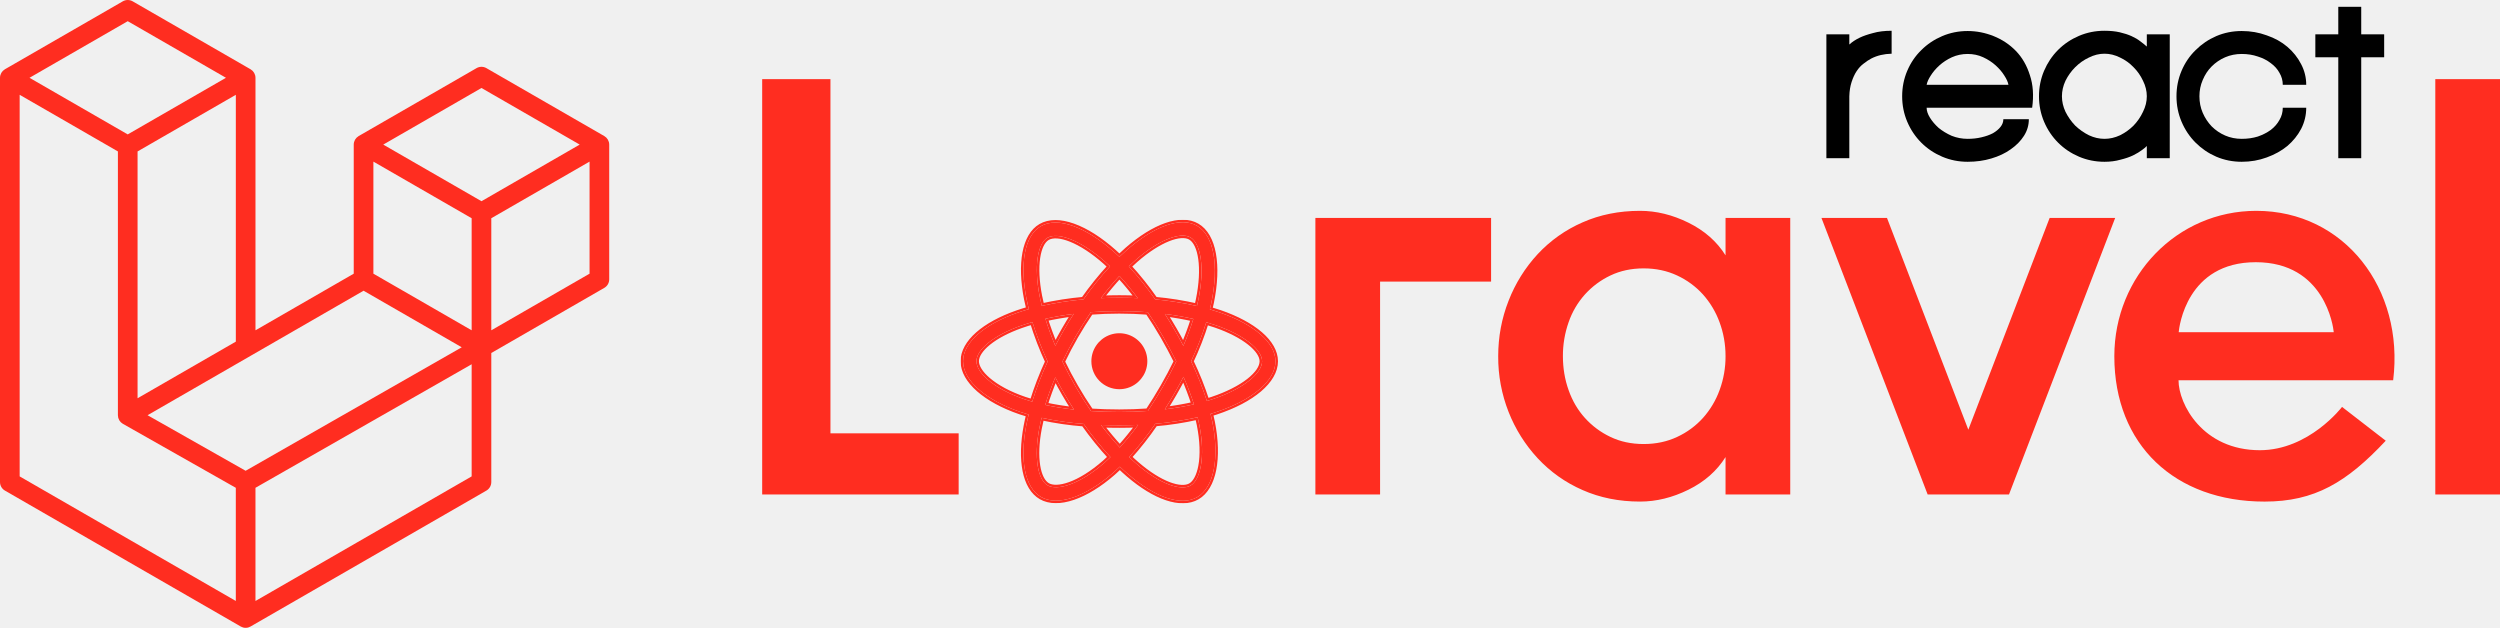
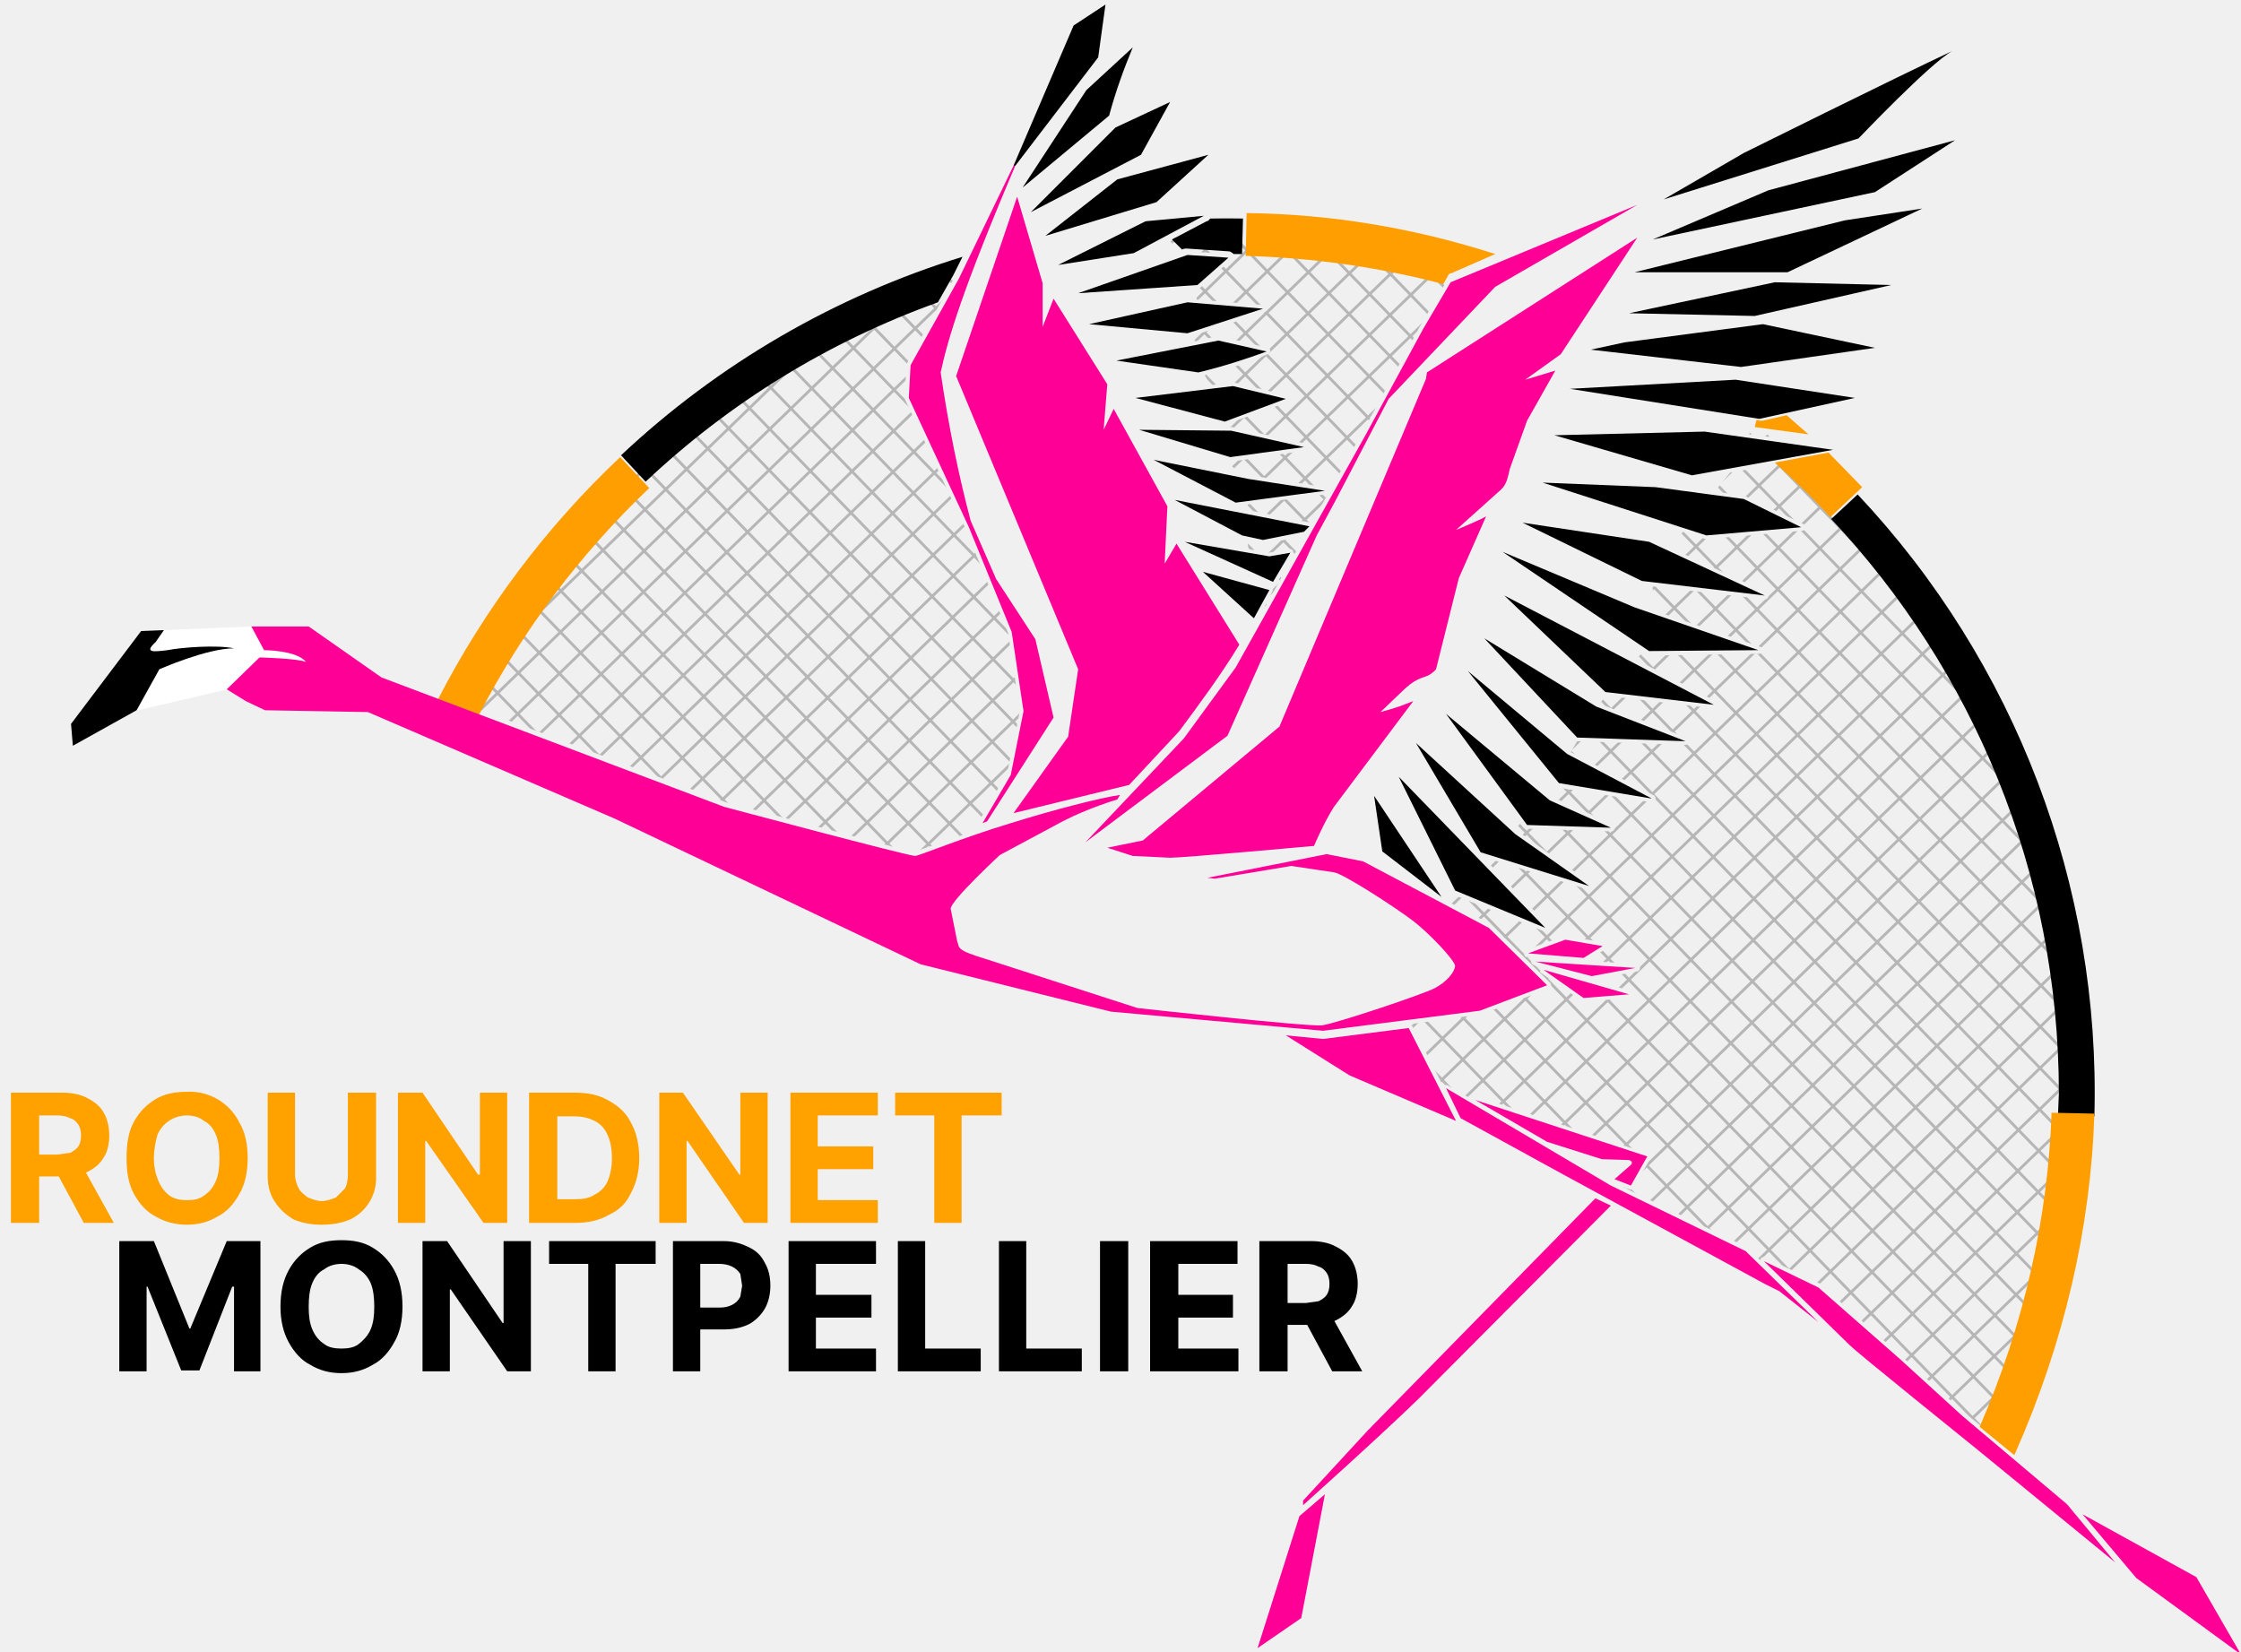
- <svg xmlns="http://www.w3.org/2000/svg" width="1991" height="500" viewBox="0 0 1991 500" fill="none">
-   <mask id="path-1-outside-1_1_7" maskUnits="userSpaceOnUse" x="765" y="175" width="253" height="226" fill="black">
-     <rect fill="white" x="765" y="175" width="253" height="226" />
-     <path d="M971.537 248.894C968.887 247.988 966.217 247.145 963.529 246.365C963.975 244.551 964.386 242.726 964.763 240.892C970.827 211.403 966.862 187.646 953.33 179.825C940.374 172.321 919.125 180.141 897.69 198.84C895.582 200.685 893.518 202.585 891.496 204.541C890.149 203.242 888.767 201.97 887.35 200.727C864.884 180.732 842.365 172.31 828.849 180.157C815.893 187.677 812.042 210.009 817.499 237.958C818.045 240.722 818.658 243.474 819.339 246.214C816.152 247.121 813.073 248.09 810.13 249.117C783.823 258.316 767 272.739 767 287.696C767 303.15 785.056 318.646 812.488 328.042C814.713 328.799 816.959 329.502 819.225 330.152C818.489 333.085 817.838 336.051 817.271 339.05C812.089 366.518 816.131 388.321 829.062 395.795C842.417 403.511 864.822 395.582 886.661 376.458C888.389 374.945 890.116 373.347 891.844 371.664C894.027 373.775 896.273 375.824 898.581 377.811C919.726 396.043 940.607 403.408 953.517 395.914C966.862 388.171 971.2 364.746 965.566 336.246C965.134 334.07 964.637 331.848 964.074 329.582C965.649 329.115 967.192 328.633 968.702 328.136C997.206 318.667 1015.78 303.358 1015.78 287.711C1015.76 272.682 998.403 258.165 971.537 248.894ZM904.681 206.873C923.043 190.854 940.208 184.531 948.033 189.05C956.362 193.865 959.601 213.279 954.367 238.741C954.021 240.399 953.648 242.053 953.247 243.701C942.289 241.208 931.177 239.449 919.985 238.435C913.577 229.204 906.553 220.417 898.959 212.133C900.818 210.33 902.722 208.576 904.671 206.873H904.681ZM840.453 300.476C842.702 304.829 845.053 309.129 847.507 313.376C850.005 317.708 852.608 321.977 855.317 326.182C847.616 325.345 839.963 324.111 832.389 322.487C834.586 315.376 837.292 307.991 840.453 300.476ZM840.453 275.429C837.343 268.074 834.711 260.84 832.55 253.853C839.65 252.262 847.216 250.962 855.104 249.977C852.461 254.102 849.918 258.288 847.475 262.534C845.033 266.781 842.687 271.079 840.437 275.429H840.453ZM846.102 287.955C849.377 281.124 852.905 274.425 856.685 267.857C860.461 261.292 864.481 254.878 868.745 248.614C876.146 248.054 883.733 247.759 891.398 247.759C899.063 247.759 906.697 248.054 914.093 248.619C918.311 254.869 922.307 261.261 926.08 267.795C929.853 274.328 933.427 280.996 936.803 287.799C933.472 294.654 929.906 301.381 926.106 307.981C922.336 314.545 918.363 320.978 914.186 327.281C906.801 327.799 899.156 328.084 891.382 328.084C883.609 328.084 876.109 327.84 868.859 327.369C864.564 321.084 860.511 314.642 856.7 308.043C852.89 301.444 849.352 294.748 846.087 287.955H846.102ZM935.305 313.303C937.81 308.957 940.215 304.553 942.519 300.093C945.678 307.255 948.467 314.576 950.874 322.025C943.21 323.751 935.462 325.074 927.661 325.99C930.293 321.813 932.842 317.584 935.305 313.303ZM942.416 275.434C940.121 271.063 937.736 266.744 935.258 262.477C932.84 258.269 930.319 254.113 927.697 250.008C935.632 251.013 943.245 252.35 950.381 253.983C948.087 261.262 945.428 268.421 942.416 275.434ZM891.502 219.747C896.677 225.401 901.563 231.314 906.143 237.461C896.347 236.994 886.545 236.994 876.736 237.461C881.572 231.066 886.521 225.131 891.502 219.747ZM834.198 189.366C842.521 184.536 860.924 191.439 880.323 208.682C881.561 209.786 882.81 210.941 884.054 212.139C876.422 220.421 869.348 229.201 862.878 238.42C851.711 239.426 840.621 241.157 829.678 243.602C829.046 241.059 828.476 238.499 827.968 235.922C823.278 211.962 826.382 193.901 834.198 189.366ZM822.065 319.89C819.992 319.299 817.945 318.658 815.924 317.967C803.796 313.821 793.779 308.411 786.901 302.518C780.744 297.237 777.624 291.966 777.624 287.696C777.624 278.621 791.13 267.043 813.654 259.191C816.483 258.207 819.337 257.307 822.215 256.491C825.561 267.242 829.612 277.759 834.343 287.976C829.555 298.333 825.454 308.994 822.065 319.89ZM879.659 368.436C870.004 376.894 860.333 382.89 851.808 385.911C844.148 388.622 838.048 388.7 834.363 386.569C826.517 382.035 823.252 364.523 827.704 341.035C828.232 338.271 828.837 335.507 829.518 332.743C840.57 335.124 851.771 336.75 863.044 337.609C869.577 346.876 876.71 355.706 884.396 364.041C882.852 365.559 881.271 367.021 879.659 368.436ZM891.797 356.402C886.76 350.955 881.732 344.927 876.83 338.449C881.594 338.636 886.445 338.729 891.382 338.729C896.451 338.729 901.468 338.62 906.412 338.397C901.849 344.643 896.971 350.652 891.797 356.402ZM956.331 371.219C954.849 379.221 951.869 384.559 948.184 386.694C940.342 391.244 923.577 385.331 905.5 369.736C903.427 367.954 901.354 366.041 899.244 364.036C906.781 355.668 913.747 346.803 920.094 337.501C931.429 336.54 942.685 334.8 953.781 332.292C954.289 334.344 954.738 336.355 955.128 338.325C957.621 350.918 957.979 362.31 956.331 371.219ZM965.349 318.024C963.991 318.475 962.591 318.911 961.171 319.336C957.692 308.535 953.483 297.983 948.572 287.753C953.299 277.659 957.343 267.26 960.679 256.626C963.224 257.367 965.696 258.145 968.075 258.969C991.096 266.908 1005.14 278.663 1005.14 287.696C1005.14 297.335 989.971 309.846 965.349 318.024Z" />
-   </mask>
-   <path d="M971.537 248.894C968.887 247.988 966.217 247.145 963.529 246.365C963.975 244.551 964.386 242.726 964.763 240.892C970.827 211.403 966.862 187.646 953.33 179.825C940.374 172.321 919.125 180.141 897.69 198.84C895.582 200.685 893.518 202.585 891.496 204.541C890.149 203.242 888.767 201.97 887.35 200.727C864.884 180.732 842.365 172.31 828.849 180.157C815.893 187.677 812.042 210.009 817.499 237.958C818.045 240.722 818.658 243.474 819.339 246.214C816.152 247.121 813.073 248.09 810.13 249.117C783.823 258.316 767 272.739 767 287.696C767 303.15 785.056 318.646 812.488 328.042C814.713 328.799 816.959 329.502 819.225 330.152C818.489 333.085 817.838 336.051 817.271 339.05C812.089 366.518 816.131 388.321 829.062 395.795C842.417 403.511 864.822 395.582 886.661 376.458C888.389 374.945 890.116 373.347 891.844 371.664C894.027 373.775 896.273 375.824 898.581 377.811C919.726 396.043 940.607 403.408 953.517 395.914C966.862 388.171 971.2 364.746 965.566 336.246C965.134 334.07 964.637 331.848 964.074 329.582C965.649 329.115 967.192 328.633 968.702 328.136C997.206 318.667 1015.78 303.358 1015.78 287.711C1015.76 272.682 998.403 258.165 971.537 248.894ZM904.681 206.873C923.043 190.854 940.208 184.531 948.033 189.05C956.362 193.865 959.601 213.279 954.367 238.741C954.021 240.399 953.648 242.053 953.247 243.701C942.289 241.208 931.177 239.449 919.985 238.435C913.577 229.204 906.553 220.417 898.959 212.133C900.818 210.33 902.722 208.576 904.671 206.873H904.681ZM840.453 300.476C842.702 304.829 845.053 309.129 847.507 313.376C850.005 317.708 852.608 321.977 855.317 326.182C847.616 325.345 839.963 324.111 832.389 322.487C834.586 315.376 837.292 307.991 840.453 300.476ZM840.453 275.429C837.343 268.074 834.711 260.84 832.55 253.853C839.65 252.262 847.216 250.962 855.104 249.977C852.461 254.102 849.918 258.288 847.475 262.534C845.033 266.781 842.687 271.079 840.437 275.429H840.453ZM846.102 287.955C849.377 281.124 852.905 274.425 856.685 267.857C860.461 261.292 864.481 254.878 868.745 248.614C876.146 248.054 883.733 247.759 891.398 247.759C899.063 247.759 906.697 248.054 914.093 248.619C918.311 254.869 922.307 261.261 926.08 267.795C929.853 274.328 933.427 280.996 936.803 287.799C933.472 294.654 929.906 301.381 926.106 307.981C922.336 314.545 918.363 320.978 914.186 327.281C906.801 327.799 899.156 328.084 891.382 328.084C883.609 328.084 876.109 327.84 868.859 327.369C864.564 321.084 860.511 314.642 856.7 308.043C852.89 301.444 849.352 294.748 846.087 287.955H846.102ZM935.305 313.303C937.81 308.957 940.215 304.553 942.519 300.093C945.678 307.255 948.467 314.576 950.874 322.025C943.21 323.751 935.462 325.074 927.661 325.99C930.293 321.813 932.842 317.584 935.305 313.303ZM942.416 275.434C940.121 271.063 937.736 266.744 935.258 262.477C932.84 258.269 930.319 254.113 927.697 250.008C935.632 251.013 943.245 252.35 950.381 253.983C948.087 261.262 945.428 268.421 942.416 275.434ZM891.502 219.747C896.677 225.401 901.563 231.314 906.143 237.461C896.347 236.994 886.545 236.994 876.736 237.461C881.572 231.066 886.521 225.131 891.502 219.747ZM834.198 189.366C842.521 184.536 860.924 191.439 880.323 208.682C881.561 209.786 882.81 210.941 884.054 212.139C876.422 220.421 869.348 229.201 862.878 238.42C851.711 239.426 840.621 241.157 829.678 243.602C829.046 241.059 828.476 238.499 827.968 235.922C823.278 211.962 826.382 193.901 834.198 189.366ZM822.065 319.89C819.992 319.299 817.945 318.658 815.924 317.967C803.796 313.821 793.779 308.411 786.901 302.518C780.744 297.237 777.624 291.966 777.624 287.696C777.624 278.621 791.13 267.043 813.654 259.191C816.483 258.207 819.337 257.307 822.215 256.491C825.561 267.242 829.612 277.759 834.343 287.976C829.555 298.333 825.454 308.994 822.065 319.89ZM879.659 368.436C870.004 376.894 860.333 382.89 851.808 385.911C844.148 388.622 838.048 388.7 834.363 386.569C826.517 382.035 823.252 364.523 827.704 341.035C828.232 338.271 828.837 335.507 829.518 332.743C840.57 335.124 851.771 336.75 863.044 337.609C869.577 346.876 876.71 355.706 884.396 364.041C882.852 365.559 881.271 367.021 879.659 368.436ZM891.797 356.402C886.76 350.955 881.732 344.927 876.83 338.449C881.594 338.636 886.445 338.729 891.382 338.729C896.451 338.729 901.468 338.62 906.412 338.397C901.849 344.643 896.971 350.652 891.797 356.402ZM956.331 371.219C954.849 379.221 951.869 384.559 948.184 386.694C940.342 391.244 923.577 385.331 905.5 369.736C903.427 367.954 901.354 366.041 899.244 364.036C906.781 355.668 913.747 346.803 920.094 337.501C931.429 336.54 942.685 334.8 953.781 332.292C954.289 334.344 954.738 336.355 955.128 338.325C957.621 350.918 957.979 362.31 956.331 371.219ZM965.349 318.024C963.991 318.475 962.591 318.911 961.171 319.336C957.692 308.535 953.483 297.983 948.572 287.753C953.299 277.659 957.343 267.26 960.679 256.626C963.224 257.367 965.696 258.145 968.075 258.969C991.096 266.908 1005.14 278.663 1005.14 287.696C1005.14 297.335 989.971 309.846 965.349 318.024Z" fill="#FF2D20" />
-   <path d="M971.537 248.894C968.887 247.988 966.217 247.145 963.529 246.365C963.975 244.551 964.386 242.726 964.763 240.892C970.827 211.403 966.862 187.646 953.33 179.825C940.374 172.321 919.125 180.141 897.69 198.84C895.582 200.685 893.518 202.585 891.496 204.541C890.149 203.242 888.767 201.97 887.35 200.727C864.884 180.732 842.365 172.31 828.849 180.157C815.893 187.677 812.042 210.009 817.499 237.958C818.045 240.722 818.658 243.474 819.339 246.214C816.152 247.121 813.073 248.09 810.13 249.117C783.823 258.316 767 272.739 767 287.696C767 303.15 785.056 318.646 812.488 328.042C814.713 328.799 816.959 329.502 819.225 330.152C818.489 333.085 817.838 336.051 817.271 339.05C812.089 366.518 816.131 388.321 829.062 395.795C842.417 403.511 864.822 395.582 886.661 376.458C888.389 374.945 890.116 373.347 891.844 371.664C894.027 373.775 896.273 375.824 898.581 377.811C919.726 396.043 940.607 403.408 953.517 395.914C966.862 388.171 971.2 364.746 965.566 336.246C965.134 334.07 964.637 331.848 964.074 329.582C965.649 329.115 967.192 328.633 968.702 328.136C997.206 318.667 1015.78 303.358 1015.78 287.711C1015.76 272.682 998.403 258.165 971.537 248.894ZM904.681 206.873C923.043 190.854 940.208 184.531 948.033 189.05C956.362 193.865 959.601 213.279 954.367 238.741C954.021 240.399 953.648 242.053 953.247 243.701C942.289 241.208 931.177 239.449 919.985 238.435C913.577 229.204 906.553 220.417 898.959 212.133C900.818 210.33 902.722 208.576 904.671 206.873H904.681ZM840.453 300.476C842.702 304.829 845.053 309.129 847.507 313.376C850.005 317.708 852.608 321.977 855.317 326.182C847.616 325.345 839.963 324.111 832.389 322.487C834.586 315.376 837.292 307.991 840.453 300.476ZM840.453 275.429C837.343 268.074 834.711 260.84 832.55 253.853C839.65 252.262 847.216 250.962 855.104 249.977C852.461 254.102 849.918 258.288 847.475 262.534C845.033 266.781 842.687 271.079 840.437 275.429H840.453ZM846.102 287.955C849.377 281.124 852.905 274.425 856.685 267.857C860.461 261.292 864.481 254.878 868.745 248.614C876.146 248.054 883.733 247.759 891.398 247.759C899.063 247.759 906.697 248.054 914.093 248.619C918.311 254.869 922.307 261.261 926.08 267.795C929.853 274.328 933.427 280.996 936.803 287.799C933.472 294.654 929.906 301.381 926.106 307.981C922.336 314.545 918.363 320.978 914.186 327.281C906.801 327.799 899.156 328.084 891.382 328.084C883.609 328.084 876.109 327.84 868.859 327.369C864.564 321.084 860.511 314.642 856.7 308.043C852.89 301.444 849.352 294.748 846.087 287.955H846.102ZM935.305 313.303C937.81 308.957 940.215 304.553 942.519 300.093C945.678 307.255 948.467 314.576 950.874 322.025C943.21 323.751 935.462 325.074 927.661 325.99C930.293 321.813 932.842 317.584 935.305 313.303ZM942.416 275.434C940.121 271.063 937.736 266.744 935.258 262.477C932.84 258.269 930.319 254.113 927.697 250.008C935.632 251.013 943.245 252.35 950.381 253.983C948.087 261.262 945.428 268.421 942.416 275.434ZM891.502 219.747C896.677 225.401 901.563 231.314 906.143 237.461C896.347 236.994 886.545 236.994 876.736 237.461C881.572 231.066 886.521 225.131 891.502 219.747ZM834.198 189.366C842.521 184.536 860.924 191.439 880.323 208.682C881.561 209.786 882.81 210.941 884.054 212.139C876.422 220.421 869.348 229.201 862.878 238.42C851.711 239.426 840.621 241.157 829.678 243.602C829.046 241.059 828.476 238.499 827.968 235.922C823.278 211.962 826.382 193.901 834.198 189.366ZM822.065 319.89C819.992 319.299 817.945 318.658 815.924 317.967C803.796 313.821 793.779 308.411 786.901 302.518C780.744 297.237 777.624 291.966 777.624 287.696C777.624 278.621 791.13 267.043 813.654 259.191C816.483 258.207 819.337 257.307 822.215 256.491C825.561 267.242 829.612 277.759 834.343 287.976C829.555 298.333 825.454 308.994 822.065 319.89ZM879.659 368.436C870.004 376.894 860.333 382.89 851.808 385.911C844.148 388.622 838.048 388.7 834.363 386.569C826.517 382.035 823.252 364.523 827.704 341.035C828.232 338.271 828.837 335.507 829.518 332.743C840.57 335.124 851.771 336.75 863.044 337.609C869.577 346.876 876.71 355.706 884.396 364.041C882.852 365.559 881.271 367.021 879.659 368.436ZM891.797 356.402C886.76 350.955 881.732 344.927 876.83 338.449C881.594 338.636 886.445 338.729 891.382 338.729C896.451 338.729 901.468 338.62 906.412 338.397C901.849 344.643 896.971 350.652 891.797 356.402ZM956.331 371.219C954.849 379.221 951.869 384.559 948.184 386.694C940.342 391.244 923.577 385.331 905.5 369.736C903.427 367.954 901.354 366.041 899.244 364.036C906.781 355.668 913.747 346.803 920.094 337.501C931.429 336.54 942.685 334.8 953.781 332.292C954.289 334.344 954.738 336.355 955.128 338.325C957.621 350.918 957.979 362.31 956.331 371.219ZM965.349 318.024C963.991 318.475 962.591 318.911 961.171 319.336C957.692 308.535 953.483 297.983 948.572 287.753C953.299 277.659 957.343 267.26 960.679 256.626C963.224 257.367 965.696 258.145 968.075 258.969C991.096 266.908 1005.14 278.663 1005.14 287.696C1005.14 297.335 989.971 309.846 965.349 318.024Z" stroke="#FF2D20" stroke-width="4" mask="url(#path-1-outside-1_1_7)" />
-   <path d="M891.382 309.96C895.793 309.974 900.109 308.679 903.783 306.24C907.457 303.8 910.325 300.324 912.023 296.253C913.721 292.182 914.172 287.699 913.321 283.372C912.469 279.044 910.352 275.066 907.239 271.943C904.125 268.819 900.154 266.689 895.829 265.823C891.504 264.957 887.02 265.394 882.944 267.079C878.867 268.764 875.383 271.62 872.931 275.286C870.479 278.953 869.17 283.264 869.17 287.675C869.164 290.597 869.733 293.492 870.847 296.193C871.96 298.895 873.595 301.351 875.658 303.421C877.72 305.49 880.171 307.133 882.869 308.255C885.567 309.377 888.46 309.957 891.382 309.96Z" fill="#FF2D20" />
-   <path fill-rule="evenodd" clip-rule="evenodd" d="M484.904 113.113C485.084 113.78 485.176 114.467 485.178 115.157V222.481C485.178 223.859 484.815 225.212 484.125 226.404C483.435 227.596 482.443 228.584 481.25 229.27L391.267 281.132V383.926C391.267 386.724 389.782 389.306 387.359 390.715L199.527 498.958C199.097 499.202 198.628 499.359 198.159 499.525C197.984 499.584 197.817 499.691 197.632 499.74C196.319 500.087 194.939 500.087 193.626 499.74C193.411 499.682 193.215 499.564 193.01 499.486C192.58 499.33 192.131 499.193 191.72 498.958L3.928 390.715C2.735 390.029 1.744 389.04 1.054 387.848C0.365 386.656 0.001 385.304 0 383.926L0 61.955C0 61.251 0.098 60.566 0.274 59.901C0.332 59.676 0.469 59.471 0.547 59.246C0.694 58.835 0.831 58.414 1.046 58.033C1.192 57.779 1.407 57.573 1.583 57.338C1.808 57.025 2.013 56.703 2.277 56.429C2.501 56.204 2.795 56.038 3.049 55.842C3.332 55.607 3.586 55.353 3.908 55.167L97.819 1.045C99.008 0.36 100.356 0 101.728 0C103.099 0 104.447 0.36 105.636 1.045L199.537 55.167H199.557C199.869 55.363 200.133 55.607 200.417 55.832C200.671 56.028 200.954 56.204 201.179 56.419C201.452 56.703 201.648 57.025 201.882 57.338C202.048 57.573 202.273 57.779 202.41 58.033C202.635 58.424 202.762 58.835 202.918 59.246C202.996 59.471 203.133 59.676 203.192 59.911C203.371 60.578 203.463 61.265 203.465 61.955V263.055L281.713 217.952V115.148C281.713 114.463 281.81 113.768 281.986 113.113C282.055 112.878 282.182 112.673 282.26 112.448C282.416 112.037 282.553 111.617 282.768 111.235C282.915 110.981 283.13 110.775 283.296 110.541C283.53 110.228 283.726 109.905 283.999 109.631C284.224 109.406 284.507 109.24 284.761 109.044C285.054 108.809 285.309 108.555 285.621 108.369L379.542 54.248C380.73 53.562 382.078 53.201 383.45 53.201C384.822 53.201 386.17 53.562 387.359 54.248L481.26 108.369C481.592 108.565 481.846 108.809 482.139 109.034C482.383 109.23 482.667 109.406 482.891 109.621C483.165 109.905 483.36 110.228 483.595 110.541C483.771 110.775 483.986 110.981 484.123 111.235C484.347 111.617 484.474 112.037 484.631 112.448C484.719 112.673 484.846 112.878 484.904 113.113ZM469.524 217.952V128.705L436.664 147.642L391.267 173.808V263.055L469.534 217.952H469.524ZM375.623 379.397V290.091L330.969 315.621L203.455 388.475V478.622L375.623 379.397ZM15.653 75.503V379.397L187.802 478.612V388.485L97.868 337.532L97.839 337.513L97.8 337.493C97.497 337.317 97.243 337.063 96.959 336.847C96.715 336.652 96.432 336.495 96.217 336.28L96.197 336.251C95.943 336.006 95.767 335.703 95.552 335.429C95.357 335.165 95.122 334.94 94.966 334.666L94.956 334.637C94.78 334.343 94.673 333.991 94.546 333.659C94.419 333.365 94.253 333.091 94.175 332.778C94.077 332.407 94.057 332.006 94.018 331.624C93.979 331.331 93.901 331.037 93.901 330.744V120.606L48.514 94.43L15.653 75.503ZM101.737 16.872L23.5 61.955L101.718 107.039L179.946 61.946L101.718 16.872H101.737ZM142.425 298.23L187.812 272.074V75.503L154.951 94.44L109.554 120.606V317.177L142.425 298.23ZM383.45 70.074L305.222 115.157L383.45 160.241L461.668 115.148L383.45 70.074ZM375.623 173.808L330.227 147.642L297.366 128.705V217.952L342.753 244.108L375.623 263.055V173.808ZM195.619 374.927L310.362 309.351L367.719 276.583L289.549 231.529L199.547 283.401L117.518 330.675L195.619 374.927Z" fill="#FF2D20" />
-   <path fill-rule="evenodd" clip-rule="evenodd" d="M661.371 63V345.115H763.474V393.787H607V63H661.371ZM1047.57 393.787V173.576H1187.5V224.268H1099.09V393.811H1047.57V393.787ZM1374.22 203.347V173.576H1425.75V393.799H1374.22V364.016C1367.29 375.045 1357.45 383.712 1344.68 390.004C1331.92 396.308 1319.08 399.454 1306.15 399.454C1289.45 399.454 1274.17 396.394 1260.3 390.249C1246.79 384.36 1234.64 375.751 1224.61 364.958C1214.66 354.224 1206.81 341.728 1201.45 328.112C1195.88 313.965 1193.07 298.88 1193.17 283.675C1193.17 268.251 1195.93 253.513 1201.45 239.484C1206.77 225.777 1214.62 213.193 1224.6 202.393C1234.64 191.605 1246.79 183 1260.3 177.114C1274.17 170.969 1289.45 167.909 1306.15 167.909C1319.07 167.909 1331.92 171.055 1344.68 177.359C1357.45 183.663 1367.29 192.318 1374.22 203.347ZM1369.5 310.619C1372.67 301.995 1374.27 292.875 1374.22 283.688C1374.22 274.225 1372.63 265.252 1369.5 256.757C1366.54 248.576 1362.06 241.035 1356.27 234.538C1350.5 228.166 1343.5 223.021 1335.7 219.408C1327.67 215.638 1318.75 213.74 1308.99 213.74C1299.22 213.74 1290.39 215.638 1282.52 219.408C1274.81 223.064 1267.9 228.206 1262.19 234.538C1256.42 241.001 1252 248.551 1249.2 256.744C1246.17 265.399 1244.65 274.508 1244.7 283.675C1244.7 293.126 1246.18 302.111 1249.2 310.606C1252.18 319.126 1256.52 326.52 1262.19 332.824C1267.9 339.159 1274.81 344.302 1282.52 347.955C1290.39 351.737 1299.22 353.623 1308.99 353.623C1318.75 353.623 1327.67 351.737 1335.7 347.955C1343.51 344.346 1350.5 339.2 1356.27 332.824C1362.06 326.332 1366.54 318.795 1369.5 310.619ZM1632.33 173.576H1684.52L1599.96 393.799H1535.18L1450.61 173.576H1502.8L1567.57 342.214L1632.33 173.576ZM1796.91 167.909C1867.06 167.909 1914.91 230.07 1905.92 302.821H1734.98C1734.98 321.819 1754.17 358.544 1799.74 358.544C1838.92 358.544 1865.19 324.084 1865.2 324.06L1900.01 350.991C1868.89 384.202 1843.4 399.467 1803.49 399.467C1732.19 399.467 1683.85 354.369 1683.85 283.688C1683.85 219.751 1733.82 167.909 1796.91 167.909ZM1735.11 264.542H1858.6C1858.22 260.307 1851.52 208.819 1796.49 208.819C1741.45 208.819 1735.51 260.307 1735.11 264.542ZM1939.47 393.787V63H1991V393.787H1939.47Z" fill="#FF2D20" />
-   <path d="M1472.8 35.462C1474.96 33.432 1477.74 31.605 1481.12 29.981C1483.96 28.628 1487.48 27.41 1491.68 26.327C1495.87 25.109 1500.81 24.5 1506.49 24.5V42.77C1500.4 42.905 1494.99 44.191 1490.25 46.627C1488.22 47.71 1486.19 49.063 1484.16 50.687C1482.13 52.176 1480.31 54.138 1478.68 56.574C1477.06 59.01 1475.71 61.92 1474.62 65.303C1473.54 68.551 1472.93 72.34 1472.8 76.671V126H1454.53V27.342H1472.8V35.462Z" fill="black" />
-   <path d="M1615.77 94.941C1615.77 99.678 1614.49 104.076 1611.91 108.136C1609.34 112.196 1605.82 115.782 1601.36 118.895C1597.03 122.008 1591.89 124.444 1585.93 126.203C1580.11 127.962 1573.82 128.842 1567.05 128.842C1559.88 128.842 1553.11 127.489 1546.75 124.782C1540.39 122.075 1534.84 118.354 1530.11 113.617C1525.37 108.88 1521.65 103.332 1518.94 96.971C1516.23 90.61 1514.88 83.844 1514.88 76.671C1514.88 69.498 1516.23 62.732 1518.94 56.371C1521.65 50.01 1525.37 44.529 1530.11 39.928C1534.84 35.191 1540.39 31.47 1546.75 28.763C1553.11 26.056 1559.88 24.703 1567.05 24.703C1574.09 24.703 1580.99 26.056 1587.76 28.763C1594.52 31.47 1600.41 35.394 1605.42 40.537C1610.43 45.68 1614.15 52.108 1616.58 59.822C1619.15 67.401 1619.76 76.062 1618.41 85.806H1534.37C1534.37 88.242 1535.25 90.881 1537.01 93.723C1538.77 96.565 1541.07 99.272 1543.91 101.843C1546.89 104.279 1550.34 106.377 1554.26 108.136C1558.32 109.76 1562.59 110.572 1567.05 110.572C1570.98 110.572 1574.63 110.166 1578.01 109.354C1581.53 108.542 1584.58 107.459 1587.15 106.106C1589.72 104.617 1591.75 102.926 1593.24 101.031C1594.73 99.136 1595.47 97.106 1595.47 94.941H1615.77ZM1599.53 67.536C1599.13 65.371 1598.04 62.935 1596.28 60.228C1594.52 57.386 1592.22 54.679 1589.38 52.108C1586.54 49.537 1583.22 47.371 1579.43 45.612C1575.65 43.853 1571.52 42.973 1567.05 42.973C1562.59 42.973 1558.39 43.853 1554.47 45.612C1550.68 47.371 1547.36 49.537 1544.52 52.108C1541.68 54.679 1539.38 57.386 1537.62 60.228C1535.86 62.935 1534.77 65.371 1534.37 67.536H1599.53Z" fill="black" />
-   <path d="M1709.72 126V116.256C1709.04 117.068 1707.76 118.151 1705.86 119.504C1704.1 120.857 1701.74 122.278 1698.76 123.767C1695.92 125.12 1692.53 126.271 1688.61 127.218C1684.82 128.301 1680.62 128.842 1676.02 128.842C1668.85 128.842 1662.08 127.489 1655.72 124.782C1649.36 122.075 1643.81 118.354 1639.08 113.617C1634.34 108.88 1630.62 103.332 1627.91 96.971C1625.21 90.61 1623.85 83.844 1623.85 76.671C1623.85 69.498 1625.21 62.732 1627.91 56.371C1630.62 50.01 1634.34 44.462 1639.08 39.725C1643.81 34.988 1649.36 31.267 1655.72 28.56C1662.08 25.853 1668.85 24.5 1676.02 24.5C1680.62 24.5 1684.68 24.906 1688.2 25.718C1691.72 26.53 1694.83 27.545 1697.54 28.763C1700.25 29.981 1702.55 31.334 1704.44 32.823C1706.47 34.312 1708.23 35.733 1709.72 37.086V27.342H1727.99V126H1709.72ZM1642.12 76.671C1642.12 80.866 1643.07 84.994 1644.96 89.054C1646.99 93.114 1649.57 96.768 1652.68 100.016C1655.93 103.129 1659.58 105.7 1663.64 107.73C1667.7 109.625 1671.83 110.572 1676.02 110.572C1680.22 110.572 1684.35 109.625 1688.41 107.73C1692.47 105.7 1696.05 103.129 1699.16 100.016C1702.28 96.768 1704.78 93.114 1706.68 89.054C1708.71 84.994 1709.72 80.866 1709.72 76.671C1709.72 72.476 1708.71 68.348 1706.68 64.288C1704.78 60.228 1702.28 56.642 1699.16 53.529C1696.05 50.281 1692.47 47.71 1688.41 45.815C1684.35 43.785 1680.22 42.77 1676.02 42.77C1671.83 42.77 1667.7 43.785 1663.64 45.815C1659.58 47.71 1655.93 50.281 1652.68 53.529C1649.57 56.642 1646.99 60.228 1644.96 64.288C1643.07 68.348 1642.12 72.476 1642.12 76.671Z" fill="black" />
-   <path d="M1836.68 85.806C1836.68 91.761 1835.32 97.377 1832.62 102.655C1829.91 107.798 1826.25 112.331 1821.65 116.256C1817.05 120.045 1811.57 123.09 1805.21 125.391C1798.98 127.692 1792.35 128.842 1785.32 128.842C1778.14 128.842 1771.38 127.489 1765.02 124.782C1758.79 122.075 1753.31 118.354 1748.57 113.617C1743.84 108.88 1740.11 103.332 1737.41 96.971C1734.7 90.61 1733.35 83.844 1733.35 76.671C1733.35 69.498 1734.7 62.732 1737.41 56.371C1740.11 50.01 1743.84 44.529 1748.57 39.928C1753.31 35.191 1758.79 31.47 1765.02 28.763C1771.38 26.056 1778.14 24.703 1785.32 24.703C1792.35 24.703 1798.98 25.853 1805.21 28.154C1811.57 30.319 1817.05 33.364 1821.65 37.289C1826.25 41.214 1829.91 45.815 1832.62 51.093C1835.32 56.236 1836.68 61.717 1836.68 67.536H1818C1818 64.153 1817.12 60.972 1815.36 57.995C1813.74 55.018 1811.44 52.446 1808.46 50.281C1805.48 47.98 1802.03 46.221 1798.11 45.003C1794.18 43.65 1789.92 42.973 1785.32 42.973C1780.58 42.973 1776.18 43.853 1772.12 45.612C1768.06 47.371 1764.47 49.807 1761.36 52.92C1758.38 55.897 1756.02 59.484 1754.26 63.679C1752.5 67.739 1751.62 72.07 1751.62 76.671C1751.62 81.408 1752.5 85.806 1754.26 89.866C1756.02 93.926 1758.38 97.512 1761.36 100.625C1764.47 103.738 1768.06 106.174 1772.12 107.933C1776.18 109.692 1780.58 110.572 1785.32 110.572C1789.92 110.572 1794.18 109.963 1798.11 108.745C1802.03 107.392 1805.48 105.632 1808.46 103.467C1811.44 101.166 1813.74 98.527 1815.36 95.55C1817.12 92.573 1818 89.325 1818 85.806H1836.68Z" fill="black" />
-   <path d="M1862.21 126V45.612H1843.94V27.342H1862.21V5.418H1880.48V27.342H1898.75V45.612H1880.48V126H1862.21Z" fill="black" />
+ <svg xmlns="http://www.w3.org/2000/svg" fill="none" viewBox="0 0 2461 1814">
+   <g clip-path="url(#a)">
+     <mask id="b" width="1780" height="1327" x="501" y="259" maskUnits="userSpaceOnUse" style="mask-type:luminance">
+       <path fill="#fff" d="M502 770a944 944 0 0 1 546-465l-52 94-1 2-1 36v2l66 141 47 115 13 86-14 68-31 53a4 4 0 0 0 5 6l3-1v1l-72 25-7 2-23-5-184-49-295-111Zm783-509a954 954 0 0 1 324 38l-18 7-2 2-30 51-63 116-56 100-1-1-69-14v-6l85-11a4 4 0 0 0 0-8l-83-13-12-3-13-13h3l2 1 80-12a4 4 0 0 0 1-8l-80-18h-14v-4l5 2 2-1 67-24a4 4 0 0 0-1-8l-57-14h-2l-24 3-6-11c27-7 49-14 69-23 2 0 3-2 3-4s-2-3-3-3l-53-13h-2l-25 6v-7l76-25a4 4 0 0 0-1-8l-73-6 1-12 3-1 33-30a4 4 0 0 0-2-7l-45-3h-2l-5 1-15-15 3-1Zm639 202 20 17-23-3 3-14Zm49 43a940 940 0 0 1 226 1079l-41-33-68-61-90-80-1-1-60-29a4 4 0 0 0-6 3l-13-13-1-1-138-67 8 3c2 1 4 0 5-2l18-31a4 4 0 0 0-2-6l-188-63a4 4 0 0 0-6 3l-26-15a4 4 0 0 0-5 1l-34-66-4-2 79-11h1l73-28a4 4 0 0 0 2-7l-64-63-1-1-49-26 9-6 99 40a4 4 0 0 0 4-7l-67-70 2-3 109 34a4 4 0 0 0 3-7l-80-57-3-3 6-6 3 5 3 1 93 3c2 0 4-1 4-3 1-2 0-4-2-5l-67-30-5-4 7-12 2 4 3 2 102 16a4 4 0 0 0 2-8l-90-47 7-12 119 4c2 0 3-1 4-3 0-2-1-4-3-5l-95-37 6-9 119 14a4 4 0 0 0 2-8l-88-46 9-8 3 3 3 1 120-2a4 4 0 0 0 1-8l-117-40v-26l122 14a4 4 0 0 0 2-8l-104-48 13-18 25 8h1l104-9a4 4 0 0 0 1-8l-62-30-1-1-33-4 17-21 73-13Zm-603 88 16 3h2l44-8 1-1-49 88 13-26a4 4 0 0 0-2-6l-24-6v-6l26 11c2 1 4 0 5-2l18-32v-4c-1-2-3-2-4-2l-23 4-22-4-1-9Zm372 461 20-12a4 4 0 0 0-1-8l-41-7h-2l-42 15c-2 1-3 3-2 5 0 2 1 3 3 3l20 2-11-1a4 4 0 0 0-1 8 6461 6461 0 0 0 7 4c-1 2-1 4 1 5l44 30 2 1 51-4c2 0 3-2 3-4 1-2-1-4-3-4l-41-12 48-9a4 4 0 0 0 0-8l-55-4Z" />
+     </mask>
+     <g stroke="#B6B6B6" stroke-linejoin="round" stroke-miterlimit="1.5" stroke-width="3.1" mask="url(#b)">
+       <path d="m690 495 1608 1658M-46 1209l1609 1657M1066 147l1608 1657M330 860l1609 1658M667 517l1608 1658M-69 1231l1609 1658M1043 169l1608 1658M307 883l1609 1657M713 473l1608 1657M-23 1186l1609 1658M1089 124l1608 1658M353 838l1608 1658M736 450l1608 1658M0 1164l1609 1658M1112 102l1608 1658M376 816l1608 1657M759 428l1608 1658M23 1142l1608 1657M1135 80l1608 1657M399 793l1608 1658M782 406l1608 1657M46 1119l1608 1658M1158 57l1608 1658M422 771l1608 1658M805 383l1608 1658M69 1097l1608 1658M1181 35l1608 1658M445 749l1608 1657M828 361l1608 1658M92 1075l1608 1657M1203 13l1609 1657M468 727l1608 1657M851 339l1608 1657M115 1052l1608 1658M1226-9l1609 1657M491 704l1608 1658M873 316l1609 1658M138 1030l1608 1658M1249-32l1609 1658M514 682l1608 1658M896 294l1609 1658M161 1008l1608 1658M1272-54l1609 1658M537 660l1608 1657M919 272l1609 1658M184 986l1608 1657M1295-76l1609 1657M560 637l1608 1658M942 250l1609 1657M207 963l1608 1658M1318-99l1609 1658M583 615l1608 1658M965 227l1609 1658M230 941l1608 1658M1341-121l1609 1658M606 593l1608 1657M988 205l1609 1658M253 919l1608 1657M1364-143l1609 1657M629 570l1608 1658M1011 183l1609 1657M276 896l1608 1658M1387-166l1609 1658M652 548l1608 1658M690 495l1608 1658M-46 1209l1609 1657M1066 147l1608 1657M330 860l1609 1658M667 517l1608 1658M-69 1231l1609 1658M1043 169l1608 1658M307 883l1609 1657M713 473l1608 1657M-23 1186l1609 1658M1089 124l1608 1658M353 838l1608 1658M736 450l1608 1658M0 1164l1609 1658M1112 102l1608 1658M376 816l1608 1657M759 428l1608 1658M23 1142l1608 1657M1135 80l1608 1657M399 793l1608 1658M782 406l1608 1657M46 1119l1608 1658M1158 57l1608 1658M422 771l1608 1658M805 383l1608 1658M69 1097l1608 1658M1181 35l1608 1658M445 749l1608 1657M828 361l1608 1658M92 1075l1608 1657M1203 13l1609 1657M468 727l1608 1657M851 339l1608 1657M115 1052l1608 1658M1226-9l1609 1657M491 704l1608 1658M873 316l1609 1658M138 1030l1608 1658M1249-32l1609 1658M514 682l1608 1658M896 294l1609 1658M161 1008l1608 1658M1272-54l1609 1658M537 660l1608 1657M919 272l1609 1658M184 986l1608 1657M1295-76l1609 1657M560 637l1608 1658M942 250l1609 1657M207 963l1608 1658M1318-99l1609 1658M583 615l1608 1658M965 227l1609 1658M230 941l1608 1658M1341-121l1609 1658M606 593l1608 1657M988 205l1609 1658M253 919l1608 1657M1364-143l1609 1657M629 570l1608 1658M1011 183l1609 1657M276 896l1608 1658M1387-166l1609 1658M652 548l1608 1658M1897-594 240 1014m2372-871L955 1751M2246-218 588 1390m2373-871L1303 2127m572-2744L217 991m2373-871L932 1728M2223-241 566 1367m2372-871L1281 2104m639-2675L262 1037m2373-871L977 1774M2268-195 610 1413m2373-871L1325 2150m617-2698L284 1060m2373-871L999 1797M2290-172 633 1436m2372-871L1348 2173m616-2698L307 1083m2372-871L1022 1820M2313-149 655 1459m2372-871L1370 2196m617-2698L329 1106m2372-871L1044 1843M2335-126 677 1482m2373-871L1392 2219m617-2698L351 1129m2373-871L1066 1866M2357-103 700 1505m2372-871L1414 2242m617-2698L374 1152m2372-871L1088 1889M2379-80 722 1528m2372-871L1437 2265m616-2698L396 1175m2372-871L1111 1912M2402-57 744 1551m2373-871L1459 2288m617-2698L418 1198m2373-871L1133 1935M2424-34 766 1574m2373-872L1481 2311m617-2698L440 1221m2373-872L1155 1958M2446-11 789 1597m2372-872L1504 2334m616-2698L463 1244m2372-872L1178 1981M2469 12 811 1620m2373-872L1526 2357m617-2698L485 1267m2373-872L1200 2004M2491 35 833 1643m2373-872L1548 2380m617-2698L507 1290m2373-872L1222 2027M2513 58 856 1666m2372-872L1571 2403m616-2698L530 1313m2372-872L1245 2050M2536 81 878 1689m2372-872L1593 2426m617-2698L552 1336m2372-872L1267 2073M2558 104 900 1712m2373-872L1615 2449m282-3043L240 1014m2372-871L955 1751M2246-218 588 1390m2373-871L1303 2127m572-2744L217 991m2373-871L932 1728M2223-241 566 1367m2372-871L1281 2104m639-2675L262 1037m2373-871L977 1774M2268-195 610 1413m2373-871L1325 2150m617-2698L284 1060m2373-871L999 1797M2290-172 633 1436m2372-871L1348 2173m616-2698L307 1083m2372-871L1022 1820M2313-149 655 1459m2372-871L1370 2196m617-2698L329 1106m2372-871L1044 1843M2335-126 677 1482m2373-871L1392 2219m617-2698L351 1129m2373-871L1066 1866M2357-103 700 1505m2372-871L1414 2242m617-2698L374 1152m2372-871L1088 1889M2379-80 722 1528m2372-871L1437 2265m616-2698L396 1175m2372-871L1111 1912M2402-57 744 1551m2373-871L1459 2288m617-2698L418 1198m2373-871L1133 1935M2424-34 766 1574m2373-872L1481 2311m617-2698L440 1221m2373-872L1155 1958M2446-11 789 1597m2372-872L1504 2334m616-2698L463 1244m2372-872L1178 1981M2469 12 811 1620m2373-872L1526 2357m617-2698L485 1267m2373-872L1200 2004M2491 35 833 1643m2373-872L1548 2380m617-2698L507 1290m2373-872L1222 2027M2513 58 856 1666m2372-872L1571 2403m616-2698L530 1313m2372-872L1245 2050M2536 81 878 1689m2372-872L1593 2426m617-2698L552 1336m2372-872L1267 2073M2558 104 900 1712m2373-872L1615 2449" />
+     </g>
+     <path fill="#000" fill-rule="evenodd" d="M682 500a961 961 0 0 1 375-218l-10 20-17 30a922 922 0 0 0-321 197l-27-29Zm682-221h-9c-2-1-3-3-6-3l-45-3h-3l-3 1-11-11 38-20c2 0 3-2 4-3a968 968 0 0 1 36 0l-1 39Zm676 264a958 958 0 0 1 260 683l-40-1 1-24c0-244-95-466-250-631l29-27Z" clip-rule="evenodd" />
+     <path fill="#FF9E00" fill-rule="evenodd" d="M481 768a987 987 0 0 1 200-266l32 34a939 939 0 0 0-187 249l-45-17Zm1104-456c-72-19-145-29-217-31l1-47c91 1 183 16 273 45l-48 21c-2 0-3 1-4 3l-5 9Zm377 144 24 21-59-8 2-8 4 1h3l26-6Zm46 41 37 38-35 33c-19-21-40-41-61-60l59-11Zm166 1070c49-113 75-230 79-345l47 1c-4 125-33 251-87 373l-1 2-38-31Z" clip-rule="evenodd" />
+     <path fill="#fff" fill-rule="evenodd" d="m179 692 99-4 78 43-106 26-103 24 7-70 25-19Z" clip-rule="evenodd" />
+     <path fill="#000" fill-rule="evenodd" d="M155 693 78 795l2 24 70-39 25-45s52-23 82-23c-19-4-58-1-73 2-16 2-26 3-13-9l9-13-25 1Z" clip-rule="evenodd" />
+     <path fill="#FF0096" fill-rule="evenodd" d="m290 714-14-26h63l80 56 376 142s202 54 210 54c4 0 52-20 105-36 48-15 99-28 120-31l-3 5s-31 9-60 24l-69 37s-54 50-54 59l7 35c3 8-2 10 31 20l167 54s189 21 203 19c15-2 111-34 124-41s21-17 22-24c0-6-29-37-48-51-20-15-74-50-85-52l-47-7-84 14-8-1 131-26 40 8 138 73 64 63-74 28-172 22-233-21-209-52-336-160-271-117-113-2-21-10-21-13 36-35s42 1 51 5c-10-13-46-13-46-13Zm1388 333 41-15 41 7-21 13-61-5Zm17 18 94 27-50 4-44-31Zm-283 72 41 4 94-12 52 102-117-50-70-44Zm176 58 181 107 148 72 80 78-43-34-16-8-221-120-113-62-16-33Zm32 13 189 62-18 32-18-7 16-14c7-5 0-7 0-7l-30-1-60-19-79-46Zm317 177 60 29 90 79 68 62a48918 48918 0 0 0 115 97l53 64-149-122c-17-14-133-107-143-117l-94-92Zm350 278 125 69 49 85-115-84-59-70Zm-535-347 17 8-211 212c-41 40-127 117-127 117v-5l71-77 250-255Zm-325 349 28-24-26 136-48 33 46-145Zm-348-761 31-53 14-70-13-87-47-115-66-142 2-36 53-95 60-124h2c-58 136-74 190-82 227 9 61 20 114 33 163l28 64 43 66 20 86-73 114-5 2Zm113 21 108-114 57-78 143-256 63-116 30-51 205-85-156 90-117 123-58 111-21 39-98 220-156 117Zm24 6 39-8 150-125 161-382 1-7 231-148-84 128-39 28 33-10-31 55-19 53c-2 8-3 17-10 23l-49 44s29-12 33-15l-30 68-25 100s-3 4-9 7c-7 3-14 3-29 18l-23 22s19-5 28-9l8-3-87 116c-11 17-22 43-22 43s-143 13-158 13l-41-2-28-9Zm-103-38 60-84 11-74-134-322 67-197 28 95v48l12-31 59 94-4 50 11-23 59 107-3 63 13-22 69 111c-20 33-43 64-66 95l-55 59-127 31Zm573 163 110 7-48 9-62-16Z" clip-rule="evenodd" />
+     <path fill="#000" fill-rule="evenodd" d="M2144 56c-24 13-103 96-103 96l-214 67 88-51s163-81 229-112Zm0 0 3-1-3 1Zm-854 493 148 29-6 6-45 9-23-5-74-39Zm219 325 74 111-65-50-9-61Zm27-21 161 166-99-41-62-125Zm19-37 109 100 81 57-119-37-71-120Zm33-32 114 95 67 30-92-3-89-122Zm24-47 109 91 93 49-102-17-100-123Zm18-36 123 75 98 38-119-4-102-109Zm22-47 230 120-119-14-111-106Zm-2-48 145 61 136 47-120 1-161-109Zm22-32 139 21 127 59-135-16-131-64Zm22-44 124 5 97 13 63 31-104 9-180-58Zm13-52 165-4 141 20-155 28-151-44Zm40-94 37-8 152-20 123 26-147 21-165-19Zm42-40 160-34 128 3-150 34-138-3Zm6-45 231-57 85-13-148 70h-168Zm20-36 127-54 205-55-88 57-244 52Zm-91 164 182-10 131 20-105 23-208-33Zm-403 201 73 20-17 31-56-51Zm-20-33 93 16 23-4-19 32-97-44Zm-34-90 104 21 84 13-98 13-90-47Zm-16-33 101 1 80 18-81 11-100-30Zm-4-35 107-13 58 14-67 25-98-26Zm-21-41 112-22 53 12c-22 8-46 16-75 23l-90-13Zm-30-40 108-24 83 7-83 27-108-10Zm-12-34 120-42 45 3-34 30-131 9Zm-22-31 96-48 64-6-77 41-83 13Zm-14-32 79-62 100-27-57 52-122 37Zm-16-26 93-93 60-28-32 58-121 63Zm-9-27 70-107 51-47c-10 24-19 49-26 75l-95 79Zm-8-24h-2l66-154 35-23-8 58-91 119Z" clip-rule="evenodd" />
+     <path fill="#FFA200" d="M12 1343v-143h57c10 0 20 2 27 6 8 4 14 9 18 16s6 16 6 25-2 18-6 24c-4 7-10 12-18 16s-17 5-28 5H30v-24h33l14-2c4-2 7-4 9-7s3-7 3-12-1-9-3-12-5-6-9-7c-4-2-8-3-14-3H43v118H12Zm77-65 36 65H92l-35-65h32Zm183-6c0 15-3 29-9 39-6 11-14 20-24 25-10 6-21 9-34 9-12 0-24-3-34-9-10-5-18-14-24-25s-8-24-8-39c0-16 2-29 8-40s14-19 24-25 22-8 34-8a61 61 0 0 1 58 34c6 10 9 23 9 39Zm-31 0c0-10-1-19-4-26s-7-12-13-15c-5-4-11-6-19-6a35 35 0 0 0-32 21c-2 7-4 16-4 26s2 18 5 25 7 12 12 16c6 4 12 5 19 5 8 0 14-1 19-5 6-4 10-9 13-16s4-15 4-25Zm141-72h31v93a50 50 0 0 1-28 46c-9 4-20 6-32 6-11 0-22-2-31-6-8-5-15-11-20-19-5-7-8-17-8-27v-93h30v90c0 6 2 11 4 15s6 7 10 10c5 2 10 4 15 4 6 0 11-2 16-4l10-10c2-4 3-9 3-15v-90Zm175 0v143h-26l-63-90h-1v90h-30v-143h27l61 90h2v-90h30Zm75 143h-51v-143h51c15 0 27 3 37 9 11 6 19 14 24 24 6 11 9 24 9 39 0 14-3 27-9 38-5 11-13 19-24 24-10 6-23 9-37 9Zm-20-26h19c9 0 16-1 22-5 6-3 11-8 14-14 3-7 5-16 5-26 0-11-2-20-5-26-3-7-8-12-14-15s-13-5-22-5h-19v91Zm231-117v143h-26l-62-90h-1v90h-30v-143h26l62 90h1v-90h30Zm25 143v-143h96v25h-66v34h61v25h-61v34h66v25h-96Zm115-118v-25h117v25h-44v118h-30v-118h-43Z" />
+     <path fill="#000" d="M131 1363h38l39 96h1l40-96h37v143h-29v-93h-2l-36 92h-20l-37-92h-1v93h-30v-143Zm311 72c0 15-3 29-9 39-6 11-14 20-24 25-10 6-21 9-34 9s-24-3-34-9c-10-5-18-14-24-25s-9-24-9-39c0-16 3-29 9-40s14-19 24-25 21-8 34-8 24 2 34 8 18 14 24 25 9 24 9 40Zm-31 0c0-10-1-19-4-26s-8-12-13-15c-5-4-12-6-19-6s-14 2-19 6c-6 3-10 8-13 15s-4 16-4 26 1 18 4 25 7 12 13 16c5 4 12 5 19 5s14-1 19-5 10-9 13-16 4-15 4-25Zm172-72v143h-26l-62-90h-1v90h-30v-143h27l61 90h1v-90h30Zm20 25v-25h117v25h-44v118h-30v-118h-43Zm136 118v-143h56c11 0 20 3 28 7s13 9 17 17c4 7 6 15 6 25 0 9-2 18-6 25s-10 13-17 17c-8 4-17 6-28 6h-36v-24h31c6 0 10-1 14-3s7-5 9-9l2-12-2-13c-2-3-5-6-9-8s-9-3-14-3h-21v118h-30Zm127 0v-143h96v25h-66v34h61v25h-61v34h66v25h-96Zm120 0v-143h30v118h61v25h-91Zm111 0v-143h30v118h61v25h-91Zm142-143v143h-31v-143h31Zm24 143v-143h96v25h-65v34h60v25h-60v34h66v25h-97Zm120 0v-143h57c10 0 20 2 27 6 8 4 14 9 18 16s6 16 6 25-2 18-6 24c-4 7-10 12-18 16s-17 5-28 5h-38v-24h33l14-2c4-2 7-4 9-7s3-7 3-12-1-9-3-12-5-6-9-7c-4-2-8-3-14-3h-20v118h-31Zm77-65 36 65h-33l-35-65h32Z" />
+   </g>
</svg>
